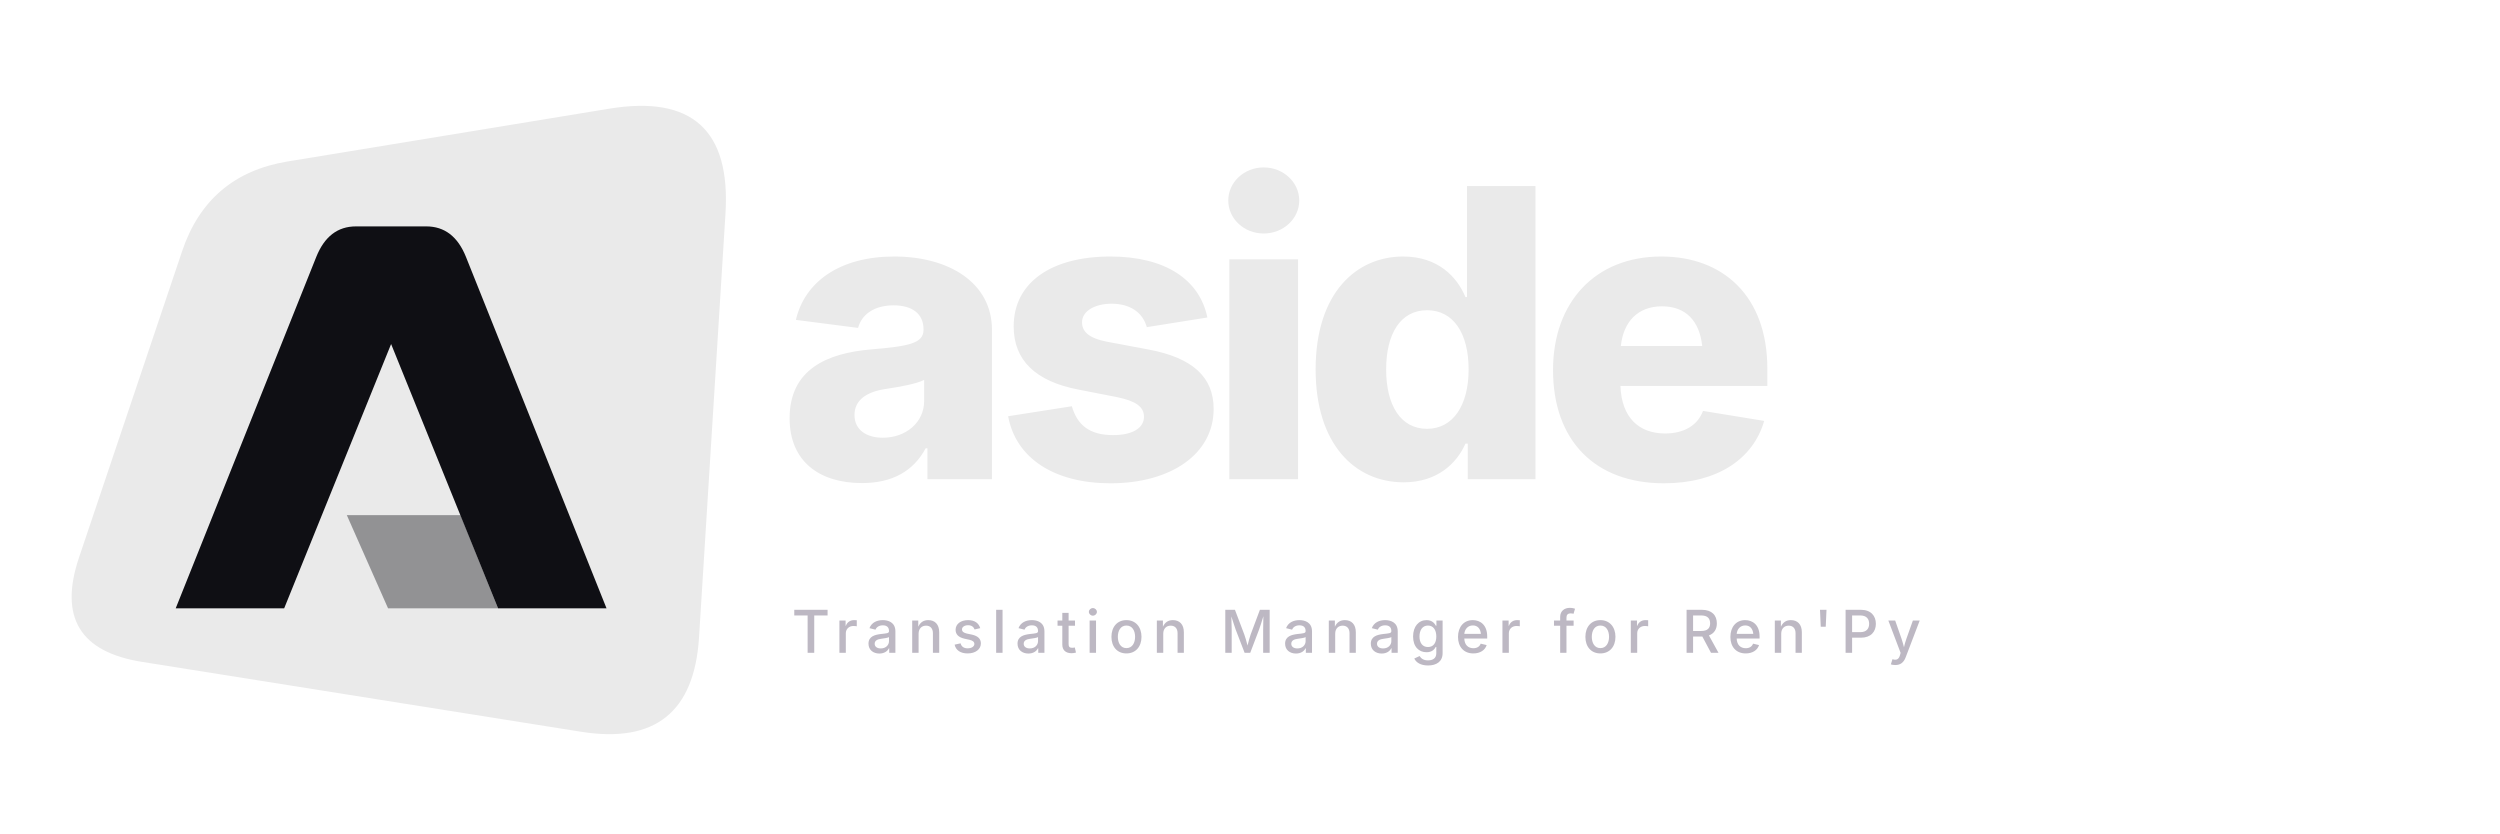
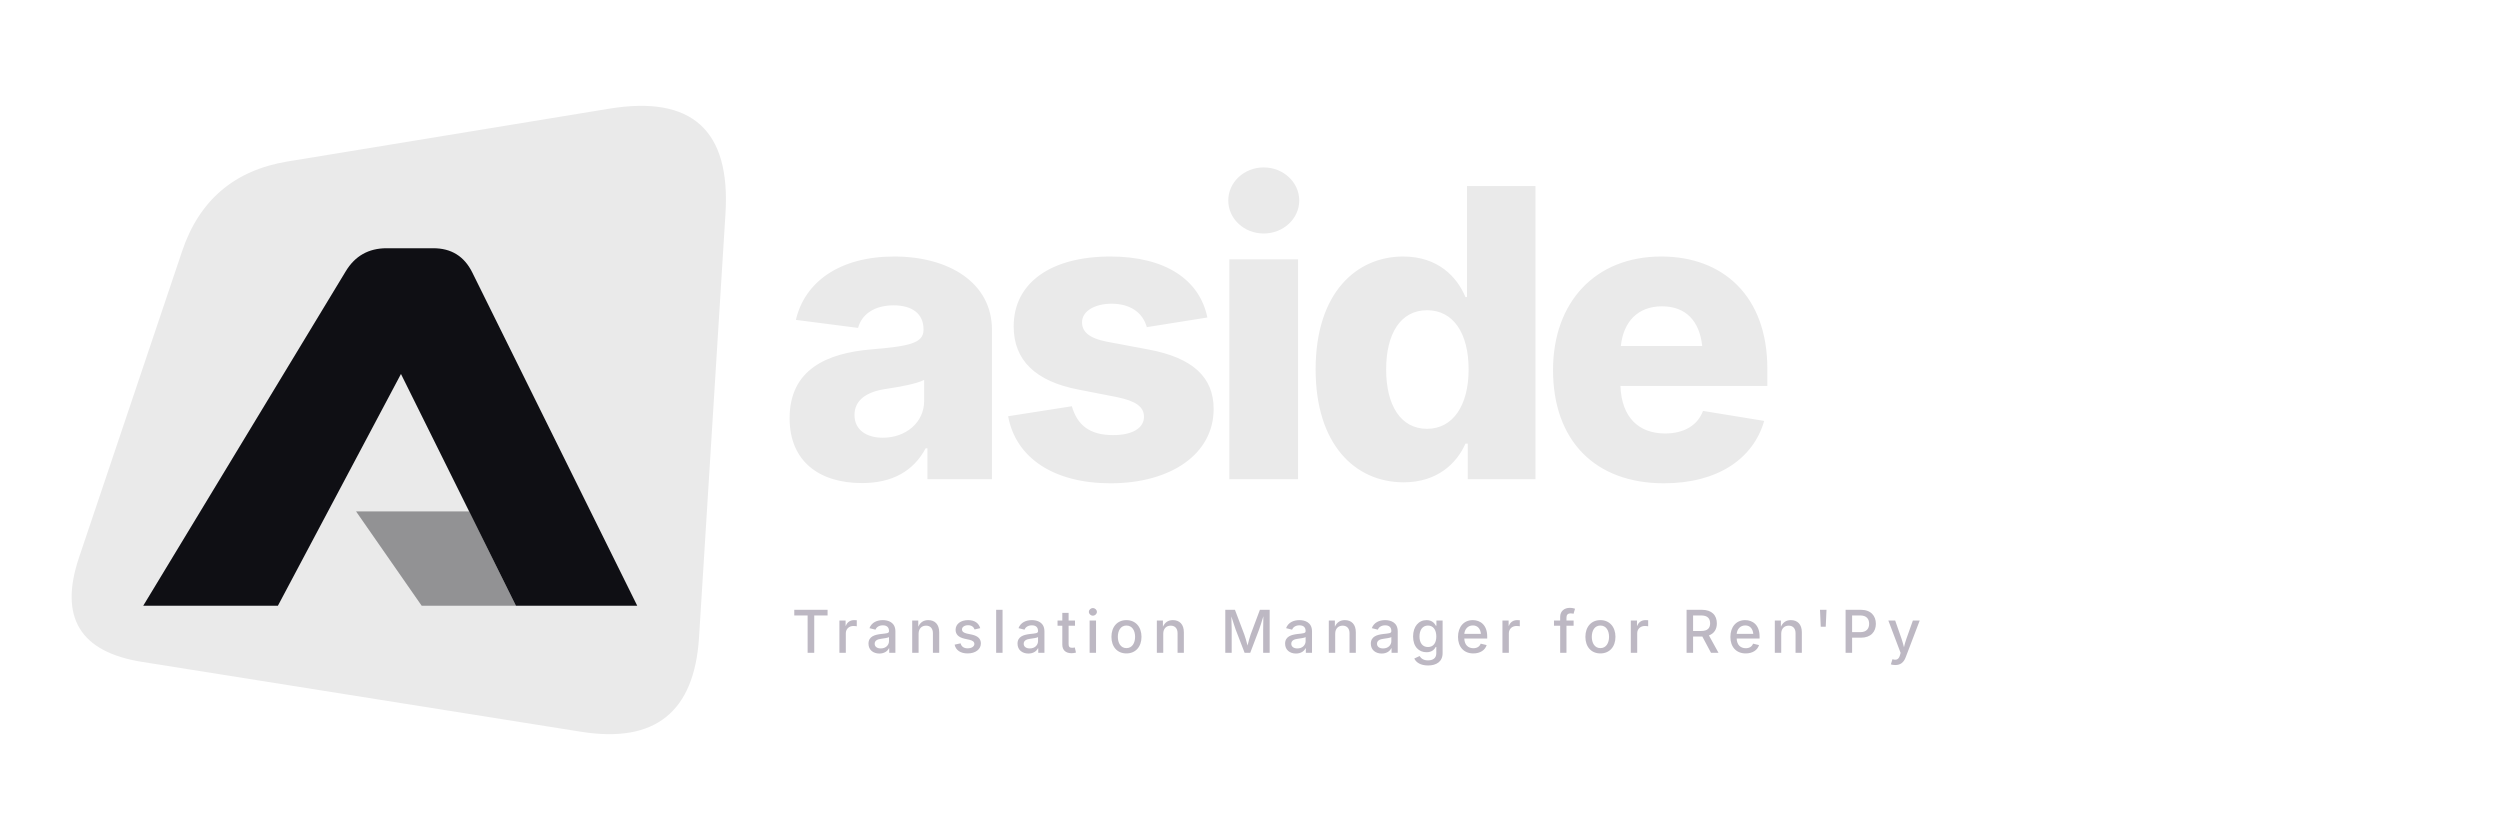
<svg xmlns="http://www.w3.org/2000/svg" width="360" height="120" viewBox="0 0 360 120">
  <g transform="translate(0 4) scale(.11)">
    <path d="M238.4 292.5 Q272.1 192.2 376.6 175 L797.6 105.9 Q960 79.3 949.7 243.6 L915.1 798 Q905.9 944.7 760.8 921.6 L185.9 830.1 Q64 810.7 103.4 693.6 Z" fill="#EAEAEA" />
-     <path d="M230 760 L414 300 Q430 260 466 260 H558 Q594 260 610 300 L794 760 H652 L512 414 L372 760 Z" fill="#0F0F14" />
-     <path d="M454 638 H603 L652 760 H508 Z" fill="#0F0F14" fill-opacity=".4" />
+     <path d="M187.5 756.6 L452.6 318.8 Q470.8 288.6 506.1 288.6 L567.3 288.6 Q602.5 288.6 618.2 320.2 L834.2 756.6 L675.4 756.6 L524.9 453.2 L363.8 756.6 Z" fill="#0F0F14" />
+     <path d="M466.1 633.1 L614.3 633.1 L675.4 756.6 L552 756.6 Z" fill="#0F0F14" fill-opacity=".4" />
  </g>
  <text x="112" y="69" font-family="Inter, Manrope, Arial, sans-serif" font-size="58" font-weight="800" letter-spacing="-2.8" fill="#EAEAEA">aside</text>
  <text x="114" y="94" font-family="Inter, Manrope, Arial, sans-serif" font-size="8.5" font-weight="500" letter-spacing="1.2" fill="#BDB8C3">Translation Manager for Ren'Py</text>
</svg>
